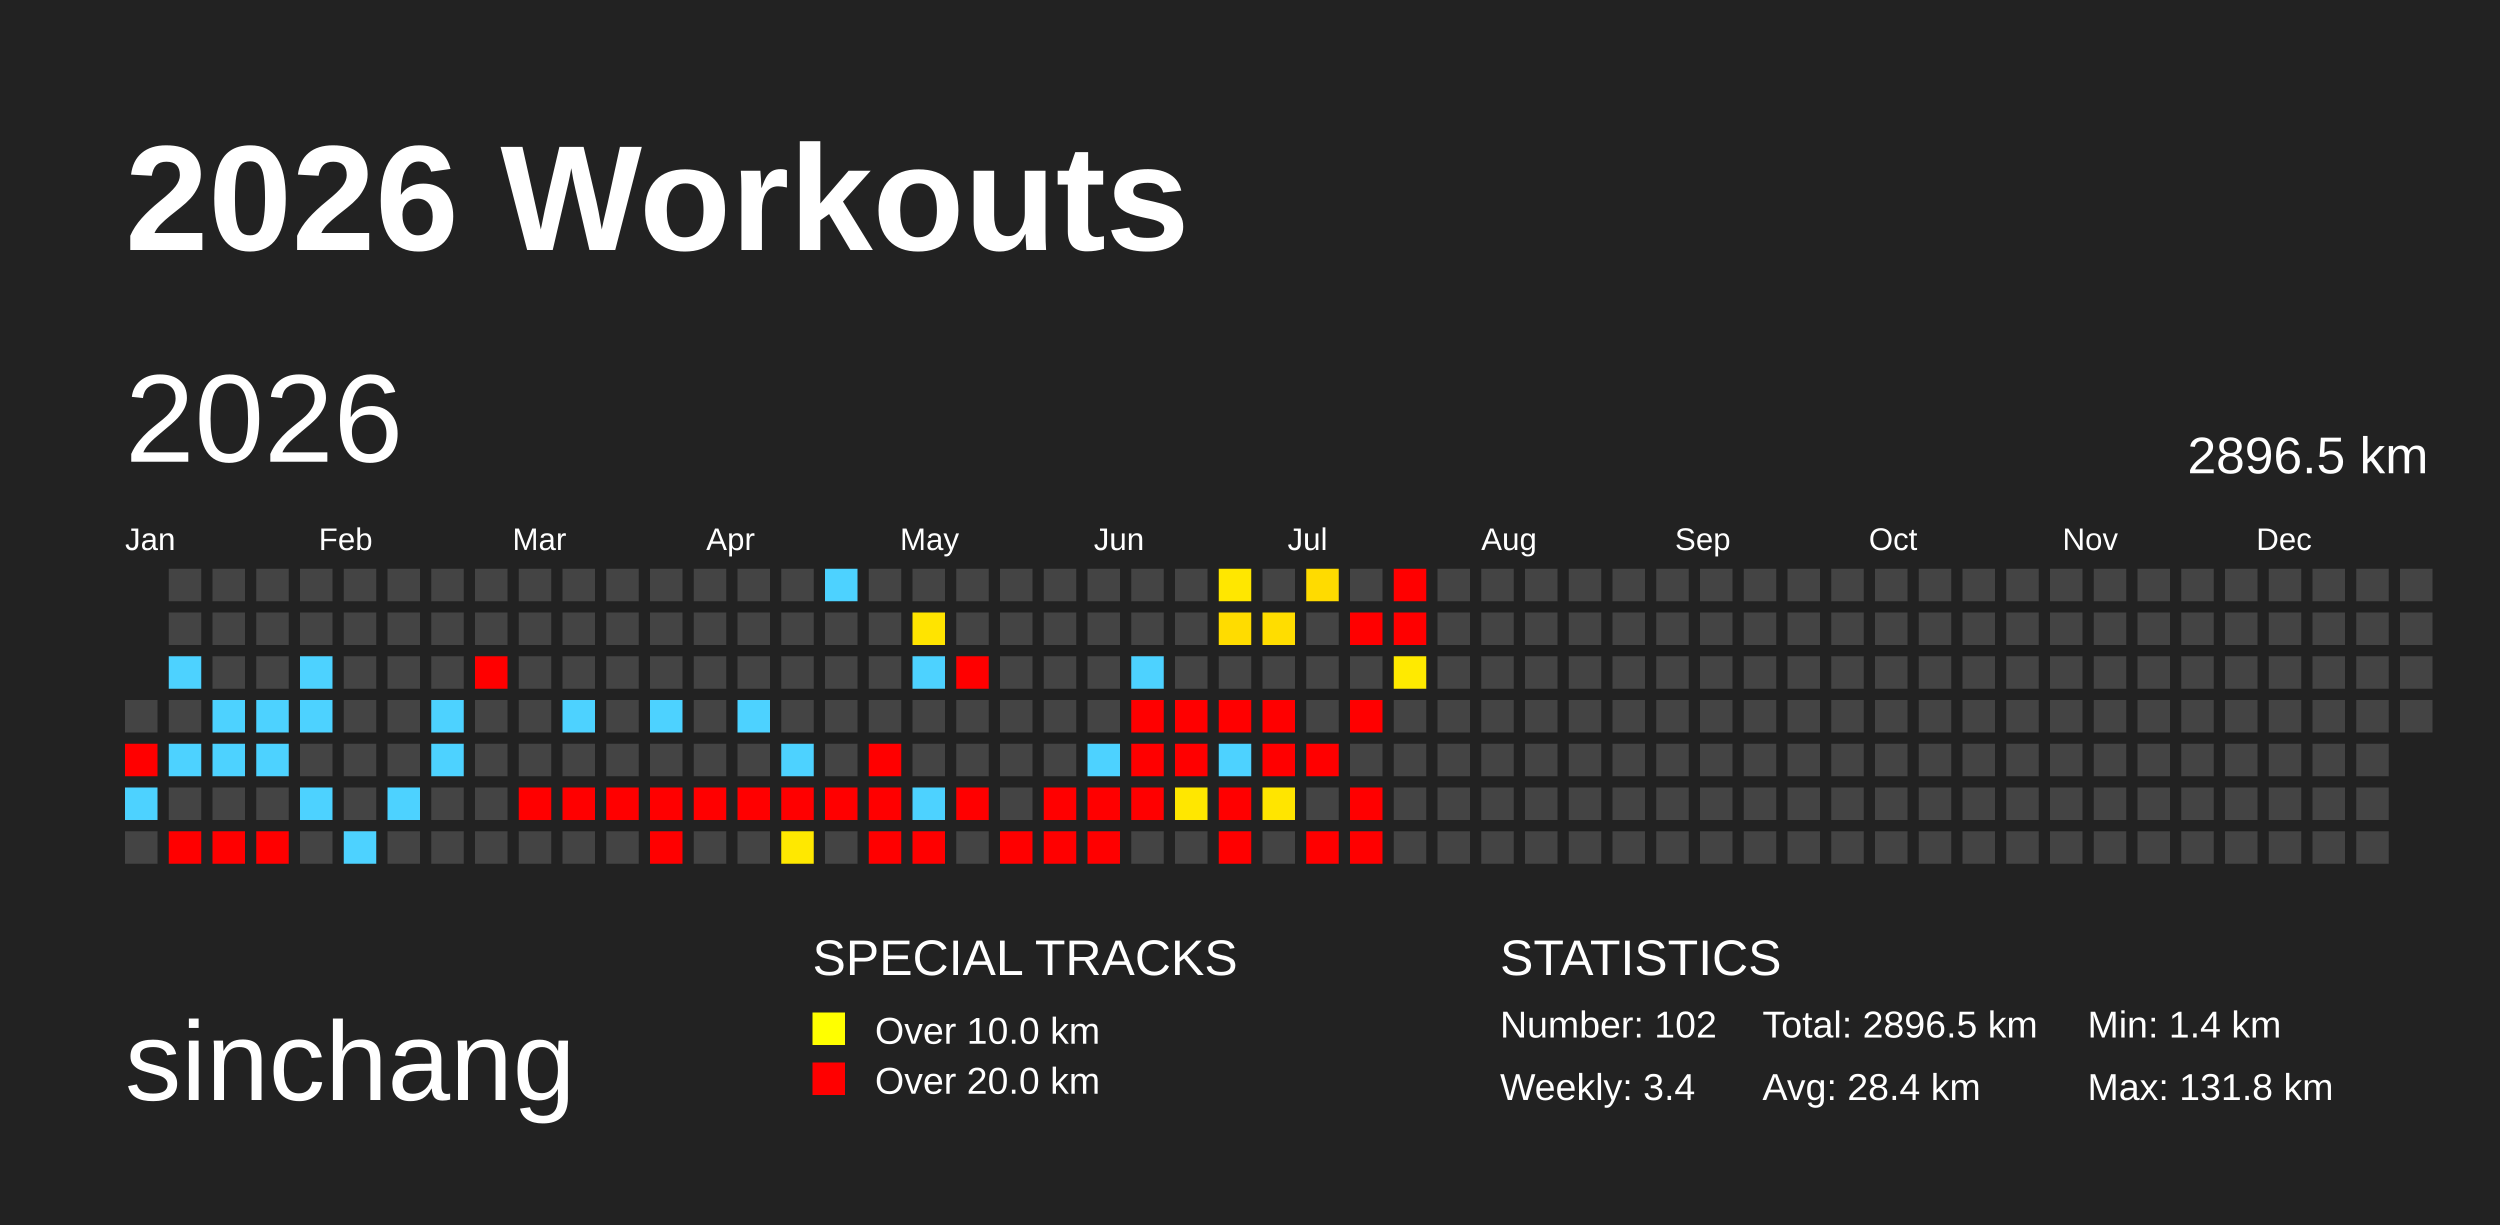
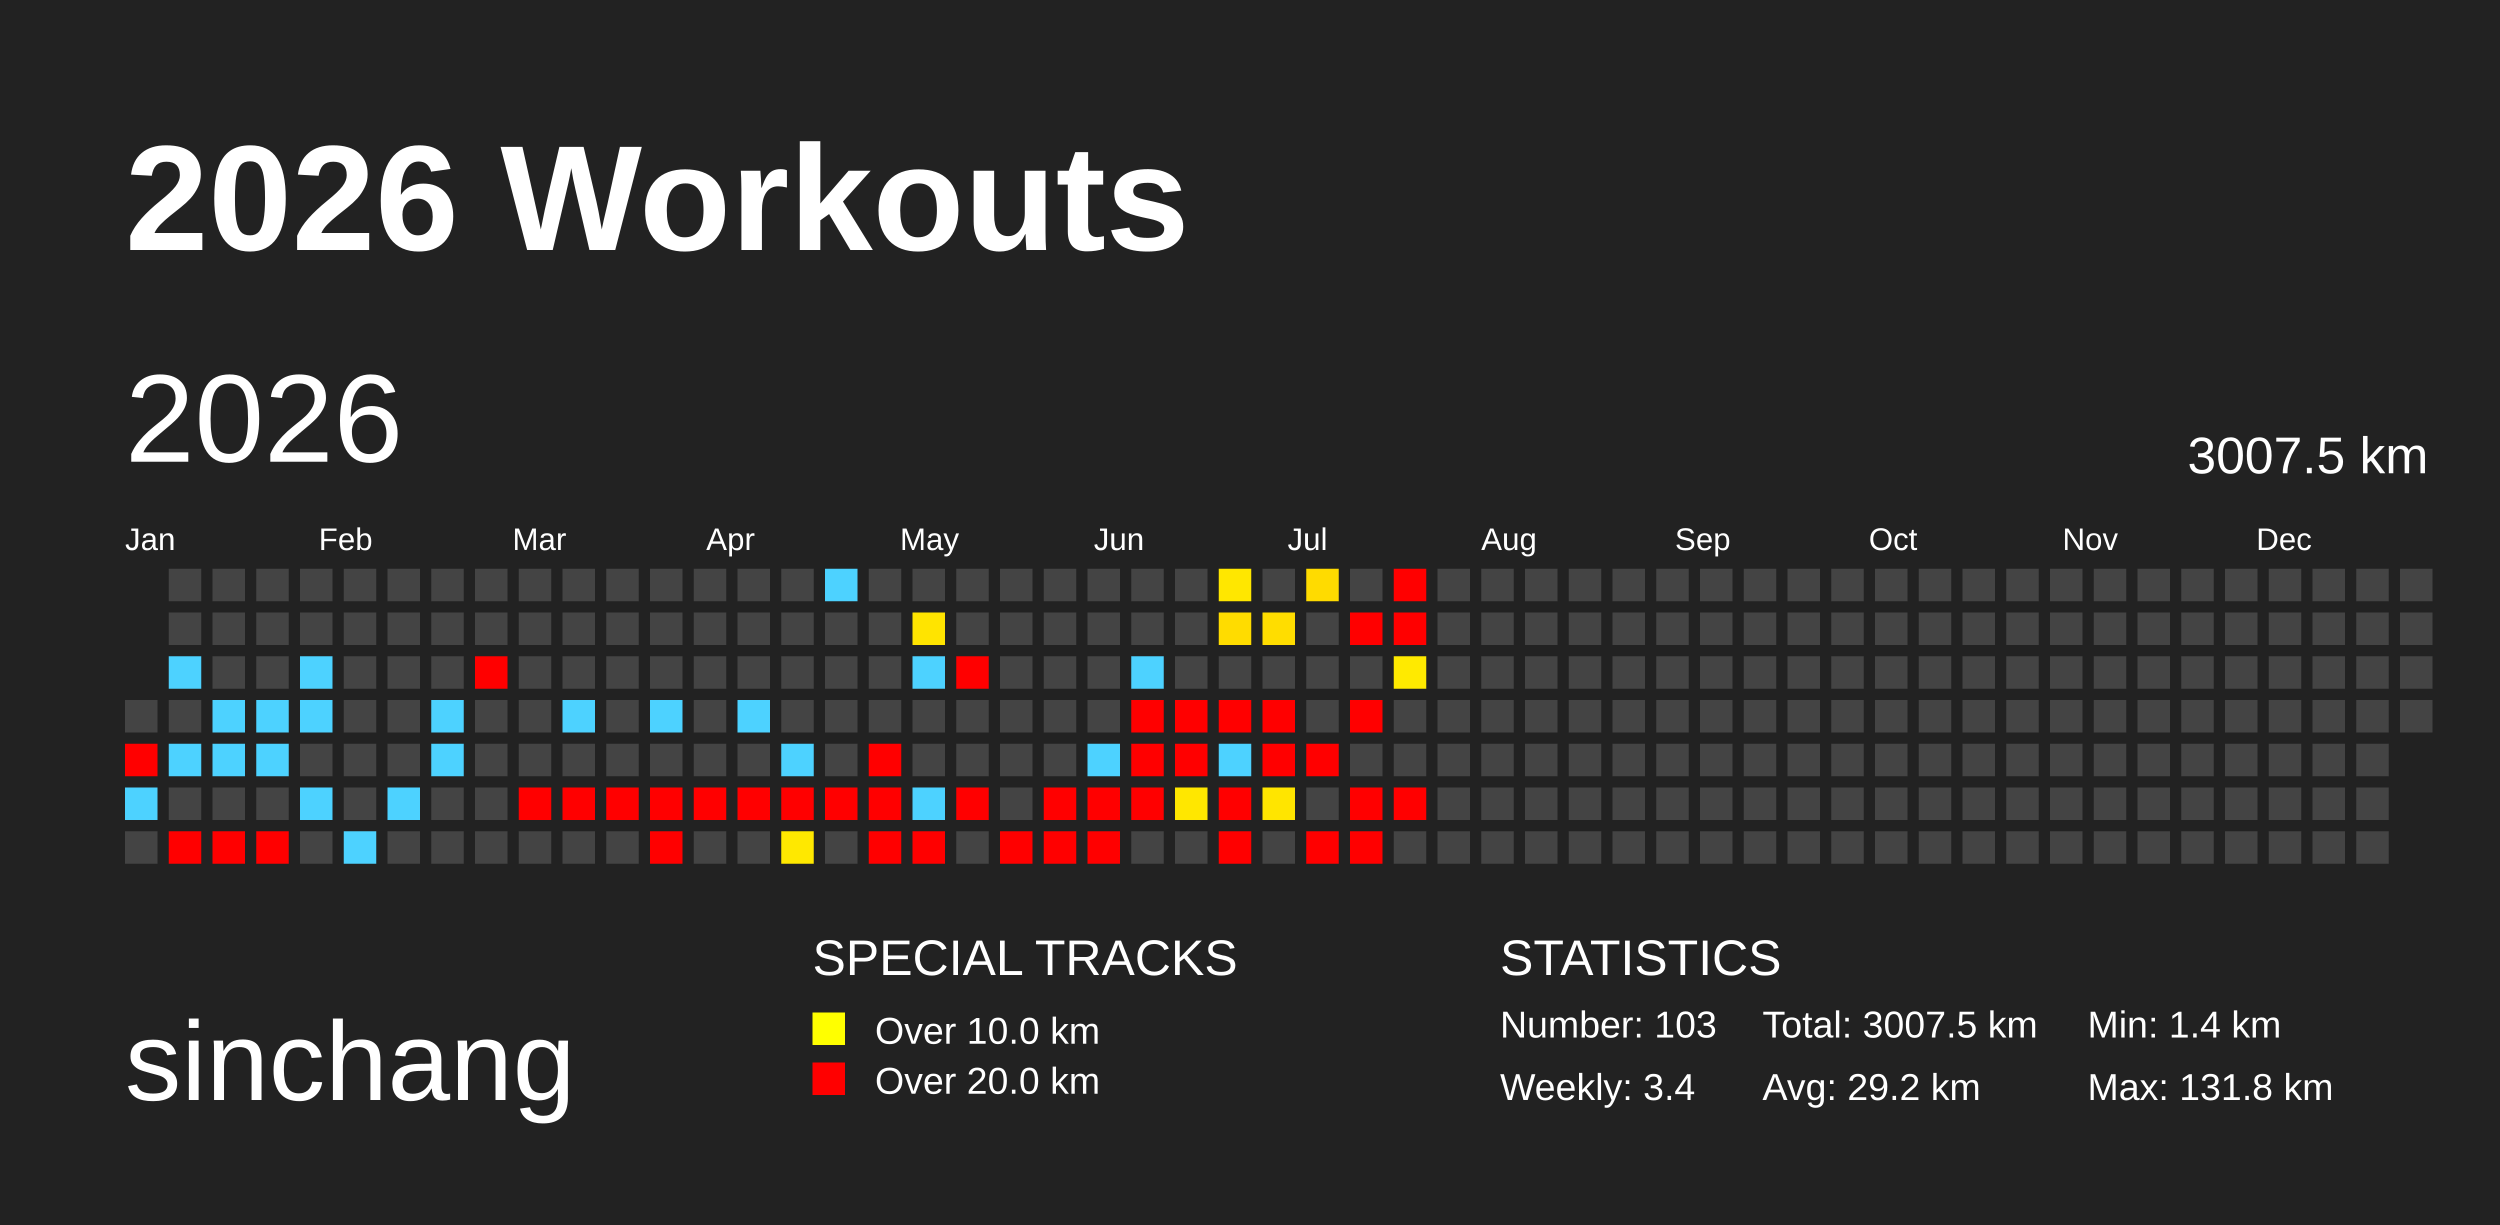
<svg xmlns="http://www.w3.org/2000/svg" baseProfile="full" height="98mm" version="1.1" viewBox="0,0,200,98" width="200mm">
  <defs>
    <pattern height="2" id="indoor-stripe" patternUnits="userSpaceOnUse" width="2">
      <line stroke="white" stroke-opacity="0.45" stroke-width="0.5" x1="0" x2="2" y1="2" y2="0" />
    </pattern>
  </defs>
  <rect fill="#222222" height="98" width="200" x="0" y="0" />
  <text fill="#FFFFFF" style="font-size:12px; font-family:Arial; font-weight:bold;" x="10" y="20">2026 Workouts</text>
  <text fill="#FFFFFF" style="font-size:9px; font-family:Arial" x="10" y="88">sinchang</text>
  <text fill="#FFFFFF" style="font-size:4px; font-family:Arial" x="65" y="78">SPECIAL TRACKS</text>
  <rect fill="yellow" height="2.6" width="2.6" x="65" y="81" />
  <text fill="#FFFFFF" style="font-size:3px; font-family:Arial" x="70" y="83.5">Over 10.0 km</text>
  <rect fill="red" height="2.6" width="2.6" x="65" y="85" />
  <text fill="#FFFFFF" style="font-size:3px; font-family:Arial" x="70" y="87.5">Over 20.0 km</text>
  <text fill="#FFFFFF" style="font-size:4px; font-family:Arial" x="120" y="78">STATISTICS</text>
-   <text fill="#FFFFFF" style="font-size:3px; font-family:Arial" x="120" y="83">Number: 102</text>
+   <text fill="#FFFFFF" style="font-size:3px; font-family:Arial" x="120" y="83">Number: 103</text>
  <text fill="#FFFFFF" style="font-size:3px; font-family:Arial" x="120" y="88">Weekly: 3.4</text>
-   <text fill="#FFFFFF" style="font-size:3px; font-family:Arial" x="141" y="83">Total: 2896.5 km</text>
-   <text fill="#FFFFFF" style="font-size:3px; font-family:Arial" x="141" y="88">Avg: 28.4 km</text>
+   <text fill="#FFFFFF" style="font-size:3px; font-family:Arial" x="141" y="83">Total: 3007.5 km</text>
+   <text fill="#FFFFFF" style="font-size:3px; font-family:Arial" x="141" y="88">Avg: 29.2 km</text>
  <text fill="#FFFFFF" style="font-size:3px; font-family:Arial" x="167" y="83">Min: 1.4 km</text>
  <text fill="#FFFFFF" style="font-size:3px; font-family:Arial" x="167" y="88">Max: 131.8 km</text>
  <text dominant-baseline="hanging" fill="#FFFFFF" style="font-size:10.0px; font-family:Arial;" x="10" y="30">2026</text>
-   <text dominant-baseline="hanging" fill="#FFFFFF" style="font-size:4.125px; font-family:Arial;" x="175" y="35">2896.5 km</text>
+   <text dominant-baseline="hanging" fill="#FFFFFF" style="font-size:4.125px; font-family:Arial;" x="175" y="35">3007.5 km</text>
  <text fill="#FFFFFF" style="font-size:2.5px; font-family:Arial" x="10.0" y="44">Jan</text>
  <text fill="#FFFFFF" style="font-size:2.5px; font-family:Arial" x="25.5" y="44">Feb</text>
  <text fill="#FFFFFF" style="font-size:2.5px; font-family:Arial" x="41.0" y="44">Mar</text>
  <text fill="#FFFFFF" style="font-size:2.5px; font-family:Arial" x="56.5" y="44">Apr</text>
  <text fill="#FFFFFF" style="font-size:2.5px; font-family:Arial" x="72.0" y="44">May</text>
  <text fill="#FFFFFF" style="font-size:2.5px; font-family:Arial" x="87.5" y="44">Jun</text>
  <text fill="#FFFFFF" style="font-size:2.5px; font-family:Arial" x="103.0" y="44">Jul</text>
  <text fill="#FFFFFF" style="font-size:2.5px; font-family:Arial" x="118.5" y="44">Aug</text>
  <text fill="#FFFFFF" style="font-size:2.5px; font-family:Arial" x="134.0" y="44">Sep</text>
  <text fill="#FFFFFF" style="font-size:2.5px; font-family:Arial" x="149.5" y="44">Oct</text>
  <text fill="#FFFFFF" style="font-size:2.5px; font-family:Arial" x="165.0" y="44">Nov</text>
  <text fill="#FFFFFF" style="font-size:2.5px; font-family:Arial" x="180.5" y="44">Dec</text>
  <rect fill="#444444" height="2.6" width="2.6" x="10.0" y="56.0" />
  <rect fill="red" height="2.6" width="2.6" x="10.0" y="59.5" />
  <rect fill="#4dd2ff" height="2.6" width="2.6" x="10.0" y="63.0" />
  <rect fill="#444444" height="2.6" width="2.6" x="10.0" y="66.5" />
  <rect fill="#444444" height="2.6" width="2.6" x="13.5" y="45.5" />
  <rect fill="#444444" height="2.6" width="2.6" x="13.5" y="49.0" />
  <rect fill="#4dd2ff" height="2.6" width="2.6" x="13.5" y="52.5" />
  <rect fill="#444444" height="2.6" width="2.6" x="13.5" y="56.0" />
  <rect fill="#4dd2ff" height="2.6" width="2.6" x="13.5" y="59.5" />
  <rect fill="#444444" height="2.6" width="2.6" x="13.5" y="63.0" />
  <rect fill="red" height="2.6" width="2.6" x="13.5" y="66.5" />
  <rect fill="#444444" height="2.6" width="2.6" x="17.0" y="45.5" />
  <rect fill="#444444" height="2.6" width="2.6" x="17.0" y="49.0" />
  <rect fill="#444444" height="2.6" width="2.6" x="17.0" y="52.5" />
  <rect fill="#4dd2ff" height="2.6" width="2.6" x="17.0" y="56.0" />
  <rect fill="#4dd2ff" height="2.6" width="2.6" x="17.0" y="59.5" />
  <rect fill="#444444" height="2.6" width="2.6" x="17.0" y="63.0" />
  <rect fill="red" height="2.6" width="2.6" x="17.0" y="66.5" />
  <rect fill="#444444" height="2.6" width="2.6" x="20.5" y="45.5" />
  <rect fill="#444444" height="2.6" width="2.6" x="20.5" y="49.0" />
  <rect fill="#444444" height="2.6" width="2.6" x="20.5" y="52.5" />
  <rect fill="#4dd2ff" height="2.6" width="2.6" x="20.5" y="56.0" />
  <rect fill="#4dd2ff" height="2.6" width="2.6" x="20.5" y="59.5" />
  <rect fill="#444444" height="2.6" width="2.6" x="20.5" y="63.0" />
  <rect fill="red" height="2.6" width="2.6" x="20.5" y="66.5" />
  <rect fill="#444444" height="2.6" width="2.6" x="24.0" y="45.5" />
  <rect fill="#444444" height="2.6" width="2.6" x="24.0" y="49.0" />
  <rect fill="#4dd2ff" height="2.6" width="2.6" x="24.0" y="52.5" />
  <rect fill="#4dd2ff" height="2.6" width="2.6" x="24.0" y="56.0" />
  <rect fill="#444444" height="2.6" width="2.6" x="24.0" y="59.5" />
  <rect fill="#4dd2ff" height="2.6" width="2.6" x="24.0" y="63.0" />
  <rect fill="#444444" height="2.6" width="2.6" x="24.0" y="66.5" />
  <rect fill="#444444" height="2.6" width="2.6" x="27.5" y="45.5" />
  <rect fill="#444444" height="2.6" width="2.6" x="27.5" y="49.0" />
  <rect fill="#444444" height="2.6" width="2.6" x="27.5" y="52.5" />
  <rect fill="#444444" height="2.6" width="2.6" x="27.5" y="56.0" />
  <rect fill="#444444" height="2.6" width="2.6" x="27.5" y="59.5" />
  <rect fill="#444444" height="2.6" width="2.6" x="27.5" y="63.0" />
  <rect fill="#4dd2ff" height="2.6" width="2.6" x="27.5" y="66.5" />
  <rect fill="#444444" height="2.6" width="2.6" x="31.0" y="45.5" />
  <rect fill="#444444" height="2.6" width="2.6" x="31.0" y="49.0" />
  <rect fill="#444444" height="2.6" width="2.6" x="31.0" y="52.5" />
  <rect fill="#444444" height="2.6" width="2.6" x="31.0" y="56.0" />
  <rect fill="#444444" height="2.6" width="2.6" x="31.0" y="59.5" />
  <rect fill="#4dd2ff" height="2.6" width="2.6" x="31.0" y="63.0" />
  <rect fill="#444444" height="2.6" width="2.6" x="31.0" y="66.5" />
  <rect fill="#444444" height="2.6" width="2.6" x="34.5" y="45.5" />
  <rect fill="#444444" height="2.6" width="2.6" x="34.5" y="49.0" />
  <rect fill="#444444" height="2.6" width="2.6" x="34.5" y="52.5" />
  <rect fill="#4dd2ff" height="2.6" width="2.6" x="34.5" y="56.0" />
  <rect fill="#4dd2ff" height="2.6" width="2.6" x="34.5" y="59.5" />
  <rect fill="#444444" height="2.6" width="2.6" x="34.5" y="63.0" />
  <rect fill="#444444" height="2.6" width="2.6" x="34.5" y="66.5" />
  <rect fill="#444444" height="2.6" width="2.6" x="38.0" y="45.5" />
  <rect fill="#444444" height="2.6" width="2.6" x="38.0" y="49.0" />
  <rect fill="red" height="2.6" width="2.6" x="38.0" y="52.5" />
  <rect fill="#444444" height="2.6" width="2.6" x="38.0" y="56.0" />
  <rect fill="#444444" height="2.6" width="2.6" x="38.0" y="59.5" />
  <rect fill="#444444" height="2.6" width="2.6" x="38.0" y="63.0" />
  <rect fill="#444444" height="2.6" width="2.6" x="38.0" y="66.5" />
  <rect fill="#444444" height="2.6" width="2.6" x="41.5" y="45.5" />
  <rect fill="#444444" height="2.6" width="2.6" x="41.5" y="49.0" />
  <rect fill="#444444" height="2.6" width="2.6" x="41.5" y="52.5" />
  <rect fill="#444444" height="2.6" width="2.6" x="41.5" y="56.0" />
  <rect fill="#444444" height="2.6" width="2.6" x="41.5" y="59.5" />
  <rect fill="red" height="2.6" width="2.6" x="41.5" y="63.0" />
  <rect fill="#444444" height="2.6" width="2.6" x="41.5" y="66.5" />
  <rect fill="#444444" height="2.6" width="2.6" x="45.0" y="45.5" />
  <rect fill="#444444" height="2.6" width="2.6" x="45.0" y="49.0" />
  <rect fill="#444444" height="2.6" width="2.6" x="45.0" y="52.5" />
  <rect fill="#4dd2ff" height="2.6" width="2.6" x="45.0" y="56.0" />
  <rect fill="#444444" height="2.6" width="2.6" x="45.0" y="59.5" />
  <rect fill="red" height="2.6" width="2.6" x="45.0" y="63.0" />
  <rect fill="#444444" height="2.6" width="2.6" x="45.0" y="66.5" />
  <rect fill="#444444" height="2.6" width="2.6" x="48.5" y="45.5" />
  <rect fill="#444444" height="2.6" width="2.6" x="48.5" y="49.0" />
  <rect fill="#444444" height="2.6" width="2.6" x="48.5" y="52.5" />
  <rect fill="#444444" height="2.6" width="2.6" x="48.5" y="56.0" />
  <rect fill="#444444" height="2.6" width="2.6" x="48.5" y="59.5" />
  <rect fill="red" height="2.6" width="2.6" x="48.5" y="63.0" />
  <rect fill="#444444" height="2.6" width="2.6" x="48.5" y="66.5" />
  <rect fill="#444444" height="2.6" width="2.6" x="52.0" y="45.5" />
  <rect fill="#444444" height="2.6" width="2.6" x="52.0" y="49.0" />
  <rect fill="#444444" height="2.6" width="2.6" x="52.0" y="52.5" />
  <rect fill="#4dd2ff" height="2.6" width="2.6" x="52.0" y="56.0" />
  <rect fill="#444444" height="2.6" width="2.6" x="52.0" y="59.5" />
  <rect fill="red" height="2.6" width="2.6" x="52.0" y="63.0" />
  <rect fill="red" height="2.6" width="2.6" x="52.0" y="66.5" />
  <rect fill="#444444" height="2.6" width="2.6" x="55.5" y="45.5" />
  <rect fill="#444444" height="2.6" width="2.6" x="55.5" y="49.0" />
  <rect fill="#444444" height="2.6" width="2.6" x="55.5" y="52.5" />
  <rect fill="#444444" height="2.6" width="2.6" x="55.5" y="56.0" />
  <rect fill="#444444" height="2.6" width="2.6" x="55.5" y="59.5" />
  <rect fill="red" height="2.6" width="2.6" x="55.5" y="63.0" />
  <rect fill="#444444" height="2.6" width="2.6" x="55.5" y="66.5" />
  <rect fill="#444444" height="2.6" width="2.6" x="59.0" y="45.5" />
  <rect fill="#444444" height="2.6" width="2.6" x="59.0" y="49.0" />
  <rect fill="#444444" height="2.6" width="2.6" x="59.0" y="52.5" />
  <rect fill="#4dd2ff" height="2.6" width="2.6" x="59.0" y="56.0" />
  <rect fill="#444444" height="2.6" width="2.6" x="59.0" y="59.5" />
  <rect fill="red" height="2.6" width="2.6" x="59.0" y="63.0" />
  <rect fill="#444444" height="2.6" width="2.6" x="59.0" y="66.5" />
  <rect fill="#444444" height="2.6" width="2.6" x="62.5" y="45.5" />
  <rect fill="#444444" height="2.6" width="2.6" x="62.5" y="49.0" />
  <rect fill="#444444" height="2.6" width="2.6" x="62.5" y="52.5" />
  <rect fill="#444444" height="2.6" width="2.6" x="62.5" y="56.0" />
  <rect fill="#4dd2ff" height="2.6" width="2.6" x="62.5" y="59.5" />
  <rect fill="red" height="2.6" width="2.6" x="62.5" y="63.0" />
  <rect fill="#ffe800" height="2.6" width="2.6" x="62.5" y="66.5" />
  <rect fill="#4dd2ff" height="2.6" width="2.6" x="66.0" y="45.5" />
  <rect fill="#444444" height="2.6" width="2.6" x="66.0" y="49.0" />
  <rect fill="#444444" height="2.6" width="2.6" x="66.0" y="52.5" />
  <rect fill="#444444" height="2.6" width="2.6" x="66.0" y="56.0" />
  <rect fill="#444444" height="2.6" width="2.6" x="66.0" y="59.5" />
  <rect fill="red" height="2.6" width="2.6" x="66.0" y="63.0" />
  <rect fill="#444444" height="2.6" width="2.6" x="66.0" y="66.5" />
  <rect fill="#444444" height="2.6" width="2.6" x="69.5" y="45.5" />
  <rect fill="#444444" height="2.6" width="2.6" x="69.5" y="49.0" />
  <rect fill="#444444" height="2.6" width="2.6" x="69.5" y="52.5" />
  <rect fill="#444444" height="2.6" width="2.6" x="69.5" y="56.0" />
  <rect fill="red" height="2.6" width="2.6" x="69.5" y="59.5" />
  <rect fill="red" height="2.6" width="2.6" x="69.5" y="63.0" />
  <rect fill="red" height="2.6" width="2.6" x="69.5" y="66.5" />
  <rect fill="#444444" height="2.6" width="2.6" x="73.0" y="45.5" />
  <rect fill="#ffe400" height="2.6" width="2.6" x="73.0" y="49.0" />
  <rect fill="#4dd2ff" height="2.6" width="2.6" x="73.0" y="52.5" />
  <rect fill="#444444" height="2.6" width="2.6" x="73.0" y="56.0" />
  <rect fill="#444444" height="2.6" width="2.6" x="73.0" y="59.5" />
  <rect fill="#4dd2ff" height="2.6" width="2.6" x="73.0" y="63.0" />
  <rect fill="red" height="2.6" width="2.6" x="73.0" y="66.5" />
  <rect fill="#444444" height="2.6" width="2.6" x="76.5" y="45.5" />
  <rect fill="#444444" height="2.6" width="2.6" x="76.5" y="49.0" />
  <rect fill="red" height="2.6" width="2.6" x="76.5" y="52.5" />
  <rect fill="#444444" height="2.6" width="2.6" x="76.5" y="56.0" />
  <rect fill="#444444" height="2.6" width="2.6" x="76.5" y="59.5" />
  <rect fill="red" height="2.6" width="2.6" x="76.5" y="63.0" />
  <rect fill="#444444" height="2.6" width="2.6" x="76.5" y="66.5" />
  <rect fill="#444444" height="2.6" width="2.6" x="80.0" y="45.5" />
  <rect fill="#444444" height="2.6" width="2.6" x="80.0" y="49.0" />
  <rect fill="#444444" height="2.6" width="2.6" x="80.0" y="52.5" />
  <rect fill="#444444" height="2.6" width="2.6" x="80.0" y="56.0" />
  <rect fill="#444444" height="2.6" width="2.6" x="80.0" y="59.5" />
  <rect fill="#444444" height="2.6" width="2.6" x="80.0" y="63.0" />
  <rect fill="red" height="2.6" width="2.6" x="80.0" y="66.5" />
  <rect fill="#444444" height="2.6" width="2.6" x="83.5" y="45.5" />
  <rect fill="#444444" height="2.6" width="2.6" x="83.5" y="49.0" />
  <rect fill="#444444" height="2.6" width="2.6" x="83.5" y="52.5" />
  <rect fill="#444444" height="2.6" width="2.6" x="83.5" y="56.0" />
  <rect fill="#444444" height="2.6" width="2.6" x="83.5" y="59.5" />
  <rect fill="red" height="2.6" width="2.6" x="83.5" y="63.0" />
  <rect fill="red" height="2.6" width="2.6" x="83.5" y="66.5" />
  <rect fill="#444444" height="2.6" width="2.6" x="87.0" y="45.5" />
  <rect fill="#444444" height="2.6" width="2.6" x="87.0" y="49.0" />
  <rect fill="#444444" height="2.6" width="2.6" x="87.0" y="52.5" />
  <rect fill="#444444" height="2.6" width="2.6" x="87.0" y="56.0" />
  <rect fill="#4dd2ff" height="2.6" width="2.6" x="87.0" y="59.5" />
  <rect fill="red" height="2.6" width="2.6" x="87.0" y="63.0" />
  <rect fill="red" height="2.6" width="2.6" x="87.0" y="66.5" />
  <rect fill="#444444" height="2.6" width="2.6" x="90.5" y="45.5" />
  <rect fill="#444444" height="2.6" width="2.6" x="90.5" y="49.0" />
  <rect fill="#4dd2ff" height="2.6" width="2.6" x="90.5" y="52.5" />
  <rect fill="red" height="2.6" width="2.6" x="90.5" y="56.0" />
  <rect fill="red" height="2.6" width="2.6" x="90.5" y="59.5" />
  <rect fill="red" height="2.6" width="2.6" x="90.5" y="63.0" />
  <rect fill="#444444" height="2.6" width="2.6" x="90.5" y="66.5" />
  <rect fill="#444444" height="2.6" width="2.6" x="94.0" y="45.5" />
  <rect fill="#444444" height="2.6" width="2.6" x="94.0" y="49.0" />
  <rect fill="#444444" height="2.6" width="2.6" x="94.0" y="52.5" />
  <rect fill="red" height="2.6" width="2.6" x="94.0" y="56.0" />
  <rect fill="red" height="2.6" width="2.6" x="94.0" y="59.5" />
  <rect fill="#ffe700" height="2.6" width="2.6" x="94.0" y="63.0" />
  <rect fill="#444444" height="2.6" width="2.6" x="94.0" y="66.5" />
  <rect fill="#ffe700" height="2.6" width="2.6" x="97.5" y="45.5" />
  <rect fill="#ffdc00" height="2.6" width="2.6" x="97.5" y="49.0" />
  <rect fill="#444444" height="2.6" width="2.6" x="97.5" y="52.5" />
  <rect fill="red" height="2.6" width="2.6" x="97.5" y="56.0" />
  <rect fill="#4dd2ff" height="2.6" width="2.6" x="97.5" y="59.5" />
  <rect fill="red" height="2.6" width="2.6" x="97.5" y="63.0" />
  <rect fill="red" height="2.6" width="2.6" x="97.5" y="66.5" />
  <rect fill="#444444" height="2.6" width="2.6" x="101.0" y="45.5" />
  <rect fill="#ffdd00" height="2.6" width="2.6" x="101.0" y="49.0" />
  <rect fill="#444444" height="2.6" width="2.6" x="101.0" y="52.5" />
  <rect fill="red" height="2.6" width="2.6" x="101.0" y="56.0" />
  <rect fill="red" height="2.6" width="2.6" x="101.0" y="59.5" />
  <rect fill="#ffe500" height="2.6" width="2.6" x="101.0" y="63.0" />
  <rect fill="#444444" height="2.6" width="2.6" x="101.0" y="66.5" />
  <rect fill="#ffdb00" height="2.6" width="2.6" x="104.5" y="45.5" />
  <rect fill="#444444" height="2.6" width="2.6" x="104.5" y="49.0" />
  <rect fill="#444444" height="2.6" width="2.6" x="104.5" y="52.5" />
  <rect fill="#444444" height="2.6" width="2.6" x="104.5" y="56.0" />
  <rect fill="red" height="2.6" width="2.6" x="104.5" y="59.5" />
  <rect fill="#444444" height="2.6" width="2.6" x="104.5" y="63.0" />
  <rect fill="red" height="2.6" width="2.6" x="104.5" y="66.5" />
  <rect fill="#444444" height="2.6" width="2.6" x="108.0" y="45.5" />
  <rect fill="red" height="2.6" width="2.6" x="108.0" y="49.0" />
  <rect fill="#444444" height="2.6" width="2.6" x="108.0" y="52.5" />
  <rect fill="red" height="2.6" width="2.6" x="108.0" y="56.0" />
  <rect fill="#444444" height="2.6" width="2.6" x="108.0" y="59.5" />
  <rect fill="red" height="2.6" width="2.6" x="108.0" y="63.0" />
  <rect fill="red" height="2.6" width="2.6" x="108.0" y="66.5" />
  <rect fill="red" height="2.6" width="2.6" x="111.5" y="45.5" />
  <rect fill="red" height="2.6" width="2.6" x="111.5" y="49.0" />
  <rect fill="#ffea00" height="2.6" width="2.6" x="111.5" y="52.5" />
  <rect fill="#444444" height="2.6" width="2.6" x="111.5" y="56.0" />
  <rect fill="#444444" height="2.6" width="2.6" x="111.5" y="59.5" />
-   <rect fill="#444444" height="2.6" width="2.6" x="111.5" y="63.0" />
+   <rect fill="red" height="2.6" width="2.6" x="111.5" y="63.0" />
  <rect fill="#444444" height="2.6" width="2.6" x="111.5" y="66.5" />
  <rect fill="#444444" height="2.6" width="2.6" x="115.0" y="45.5" />
  <rect fill="#444444" height="2.6" width="2.6" x="115.0" y="49.0" />
  <rect fill="#444444" height="2.6" width="2.6" x="115.0" y="52.5" />
  <rect fill="#444444" height="2.6" width="2.6" x="115.0" y="56.0" />
  <rect fill="#444444" height="2.6" width="2.6" x="115.0" y="59.5" />
  <rect fill="#444444" height="2.6" width="2.6" x="115.0" y="63.0" />
  <rect fill="#444444" height="2.6" width="2.6" x="115.0" y="66.5" />
  <rect fill="#444444" height="2.6" width="2.6" x="118.5" y="45.5" />
  <rect fill="#444444" height="2.6" width="2.6" x="118.5" y="49.0" />
  <rect fill="#444444" height="2.6" width="2.6" x="118.5" y="52.5" />
  <rect fill="#444444" height="2.6" width="2.6" x="118.5" y="56.0" />
  <rect fill="#444444" height="2.6" width="2.6" x="118.5" y="59.5" />
  <rect fill="#444444" height="2.6" width="2.6" x="118.5" y="63.0" />
  <rect fill="#444444" height="2.6" width="2.6" x="118.5" y="66.5" />
  <rect fill="#444444" height="2.6" width="2.6" x="122.0" y="45.5" />
  <rect fill="#444444" height="2.6" width="2.6" x="122.0" y="49.0" />
  <rect fill="#444444" height="2.6" width="2.6" x="122.0" y="52.5" />
  <rect fill="#444444" height="2.6" width="2.6" x="122.0" y="56.0" />
  <rect fill="#444444" height="2.6" width="2.6" x="122.0" y="59.5" />
  <rect fill="#444444" height="2.6" width="2.6" x="122.0" y="63.0" />
  <rect fill="#444444" height="2.6" width="2.6" x="122.0" y="66.5" />
  <rect fill="#444444" height="2.6" width="2.6" x="125.5" y="45.5" />
  <rect fill="#444444" height="2.6" width="2.6" x="125.5" y="49.0" />
  <rect fill="#444444" height="2.6" width="2.6" x="125.5" y="52.5" />
  <rect fill="#444444" height="2.6" width="2.6" x="125.5" y="56.0" />
  <rect fill="#444444" height="2.6" width="2.6" x="125.5" y="59.5" />
  <rect fill="#444444" height="2.6" width="2.6" x="125.5" y="63.0" />
  <rect fill="#444444" height="2.6" width="2.6" x="125.5" y="66.5" />
  <rect fill="#444444" height="2.6" width="2.6" x="129.0" y="45.5" />
  <rect fill="#444444" height="2.6" width="2.6" x="129.0" y="49.0" />
  <rect fill="#444444" height="2.6" width="2.6" x="129.0" y="52.5" />
  <rect fill="#444444" height="2.6" width="2.6" x="129.0" y="56.0" />
  <rect fill="#444444" height="2.6" width="2.6" x="129.0" y="59.5" />
  <rect fill="#444444" height="2.6" width="2.6" x="129.0" y="63.0" />
  <rect fill="#444444" height="2.6" width="2.6" x="129.0" y="66.5" />
  <rect fill="#444444" height="2.6" width="2.6" x="132.5" y="45.5" />
  <rect fill="#444444" height="2.6" width="2.6" x="132.5" y="49.0" />
  <rect fill="#444444" height="2.6" width="2.6" x="132.5" y="52.5" />
  <rect fill="#444444" height="2.6" width="2.6" x="132.5" y="56.0" />
  <rect fill="#444444" height="2.6" width="2.6" x="132.5" y="59.5" />
  <rect fill="#444444" height="2.6" width="2.6" x="132.5" y="63.0" />
  <rect fill="#444444" height="2.6" width="2.6" x="132.5" y="66.5" />
  <rect fill="#444444" height="2.6" width="2.6" x="136.0" y="45.5" />
  <rect fill="#444444" height="2.6" width="2.6" x="136.0" y="49.0" />
  <rect fill="#444444" height="2.6" width="2.6" x="136.0" y="52.5" />
  <rect fill="#444444" height="2.6" width="2.6" x="136.0" y="56.0" />
  <rect fill="#444444" height="2.6" width="2.6" x="136.0" y="59.5" />
  <rect fill="#444444" height="2.6" width="2.6" x="136.0" y="63.0" />
  <rect fill="#444444" height="2.6" width="2.6" x="136.0" y="66.5" />
  <rect fill="#444444" height="2.6" width="2.6" x="139.5" y="45.5" />
  <rect fill="#444444" height="2.6" width="2.6" x="139.5" y="49.0" />
  <rect fill="#444444" height="2.6" width="2.6" x="139.5" y="52.5" />
  <rect fill="#444444" height="2.6" width="2.6" x="139.5" y="56.0" />
  <rect fill="#444444" height="2.6" width="2.6" x="139.5" y="59.5" />
  <rect fill="#444444" height="2.6" width="2.6" x="139.5" y="63.0" />
  <rect fill="#444444" height="2.6" width="2.6" x="139.5" y="66.5" />
  <rect fill="#444444" height="2.6" width="2.6" x="143.0" y="45.5" />
  <rect fill="#444444" height="2.6" width="2.6" x="143.0" y="49.0" />
  <rect fill="#444444" height="2.6" width="2.6" x="143.0" y="52.5" />
  <rect fill="#444444" height="2.6" width="2.6" x="143.0" y="56.0" />
  <rect fill="#444444" height="2.6" width="2.6" x="143.0" y="59.5" />
  <rect fill="#444444" height="2.6" width="2.6" x="143.0" y="63.0" />
  <rect fill="#444444" height="2.6" width="2.6" x="143.0" y="66.5" />
  <rect fill="#444444" height="2.6" width="2.6" x="146.5" y="45.5" />
  <rect fill="#444444" height="2.6" width="2.6" x="146.5" y="49.0" />
  <rect fill="#444444" height="2.6" width="2.6" x="146.5" y="52.5" />
  <rect fill="#444444" height="2.6" width="2.6" x="146.5" y="56.0" />
  <rect fill="#444444" height="2.6" width="2.6" x="146.5" y="59.5" />
  <rect fill="#444444" height="2.6" width="2.6" x="146.5" y="63.0" />
  <rect fill="#444444" height="2.6" width="2.6" x="146.5" y="66.5" />
  <rect fill="#444444" height="2.6" width="2.6" x="150.0" y="45.5" />
  <rect fill="#444444" height="2.6" width="2.6" x="150.0" y="49.0" />
  <rect fill="#444444" height="2.6" width="2.6" x="150.0" y="52.5" />
  <rect fill="#444444" height="2.6" width="2.6" x="150.0" y="56.0" />
  <rect fill="#444444" height="2.6" width="2.6" x="150.0" y="59.5" />
  <rect fill="#444444" height="2.6" width="2.6" x="150.0" y="63.0" />
  <rect fill="#444444" height="2.6" width="2.6" x="150.0" y="66.5" />
  <rect fill="#444444" height="2.6" width="2.6" x="153.5" y="45.5" />
  <rect fill="#444444" height="2.6" width="2.6" x="153.5" y="49.0" />
  <rect fill="#444444" height="2.6" width="2.6" x="153.5" y="52.5" />
  <rect fill="#444444" height="2.6" width="2.6" x="153.5" y="56.0" />
  <rect fill="#444444" height="2.6" width="2.6" x="153.5" y="59.5" />
  <rect fill="#444444" height="2.6" width="2.6" x="153.5" y="63.0" />
  <rect fill="#444444" height="2.6" width="2.6" x="153.5" y="66.5" />
  <rect fill="#444444" height="2.6" width="2.6" x="157.0" y="45.5" />
  <rect fill="#444444" height="2.6" width="2.6" x="157.0" y="49.0" />
  <rect fill="#444444" height="2.6" width="2.6" x="157.0" y="52.5" />
  <rect fill="#444444" height="2.6" width="2.6" x="157.0" y="56.0" />
  <rect fill="#444444" height="2.6" width="2.6" x="157.0" y="59.5" />
  <rect fill="#444444" height="2.6" width="2.6" x="157.0" y="63.0" />
  <rect fill="#444444" height="2.6" width="2.6" x="157.0" y="66.5" />
  <rect fill="#444444" height="2.6" width="2.6" x="160.5" y="45.5" />
  <rect fill="#444444" height="2.6" width="2.6" x="160.5" y="49.0" />
  <rect fill="#444444" height="2.6" width="2.6" x="160.5" y="52.5" />
  <rect fill="#444444" height="2.6" width="2.6" x="160.5" y="56.0" />
  <rect fill="#444444" height="2.6" width="2.6" x="160.5" y="59.5" />
  <rect fill="#444444" height="2.6" width="2.6" x="160.5" y="63.0" />
  <rect fill="#444444" height="2.6" width="2.6" x="160.5" y="66.5" />
  <rect fill="#444444" height="2.6" width="2.6" x="164.0" y="45.5" />
  <rect fill="#444444" height="2.6" width="2.6" x="164.0" y="49.0" />
  <rect fill="#444444" height="2.6" width="2.6" x="164.0" y="52.5" />
  <rect fill="#444444" height="2.6" width="2.6" x="164.0" y="56.0" />
  <rect fill="#444444" height="2.6" width="2.6" x="164.0" y="59.5" />
  <rect fill="#444444" height="2.6" width="2.6" x="164.0" y="63.0" />
  <rect fill="#444444" height="2.6" width="2.6" x="164.0" y="66.5" />
  <rect fill="#444444" height="2.6" width="2.6" x="167.5" y="45.5" />
  <rect fill="#444444" height="2.6" width="2.6" x="167.5" y="49.0" />
  <rect fill="#444444" height="2.6" width="2.6" x="167.5" y="52.5" />
  <rect fill="#444444" height="2.6" width="2.6" x="167.5" y="56.0" />
  <rect fill="#444444" height="2.6" width="2.6" x="167.5" y="59.5" />
  <rect fill="#444444" height="2.6" width="2.6" x="167.5" y="63.0" />
  <rect fill="#444444" height="2.6" width="2.6" x="167.5" y="66.5" />
  <rect fill="#444444" height="2.6" width="2.6" x="171.0" y="45.5" />
  <rect fill="#444444" height="2.6" width="2.6" x="171.0" y="49.0" />
  <rect fill="#444444" height="2.6" width="2.6" x="171.0" y="52.5" />
  <rect fill="#444444" height="2.6" width="2.6" x="171.0" y="56.0" />
  <rect fill="#444444" height="2.6" width="2.6" x="171.0" y="59.5" />
  <rect fill="#444444" height="2.6" width="2.6" x="171.0" y="63.0" />
  <rect fill="#444444" height="2.6" width="2.6" x="171.0" y="66.5" />
  <rect fill="#444444" height="2.6" width="2.6" x="174.5" y="45.5" />
  <rect fill="#444444" height="2.6" width="2.6" x="174.5" y="49.0" />
  <rect fill="#444444" height="2.6" width="2.6" x="174.5" y="52.5" />
  <rect fill="#444444" height="2.6" width="2.6" x="174.5" y="56.0" />
  <rect fill="#444444" height="2.6" width="2.6" x="174.5" y="59.5" />
  <rect fill="#444444" height="2.6" width="2.6" x="174.5" y="63.0" />
  <rect fill="#444444" height="2.6" width="2.6" x="174.5" y="66.5" />
  <rect fill="#444444" height="2.6" width="2.6" x="178.0" y="45.5" />
  <rect fill="#444444" height="2.6" width="2.6" x="178.0" y="49.0" />
  <rect fill="#444444" height="2.6" width="2.6" x="178.0" y="52.5" />
  <rect fill="#444444" height="2.6" width="2.6" x="178.0" y="56.0" />
  <rect fill="#444444" height="2.6" width="2.6" x="178.0" y="59.5" />
  <rect fill="#444444" height="2.6" width="2.6" x="178.0" y="63.0" />
  <rect fill="#444444" height="2.6" width="2.6" x="178.0" y="66.5" />
  <rect fill="#444444" height="2.6" width="2.6" x="181.5" y="45.5" />
  <rect fill="#444444" height="2.6" width="2.6" x="181.5" y="49.0" />
  <rect fill="#444444" height="2.6" width="2.6" x="181.5" y="52.5" />
  <rect fill="#444444" height="2.6" width="2.6" x="181.5" y="56.0" />
  <rect fill="#444444" height="2.6" width="2.6" x="181.5" y="59.5" />
  <rect fill="#444444" height="2.6" width="2.6" x="181.5" y="63.0" />
  <rect fill="#444444" height="2.6" width="2.6" x="181.5" y="66.5" />
  <rect fill="#444444" height="2.6" width="2.6" x="185.0" y="45.5" />
  <rect fill="#444444" height="2.6" width="2.6" x="185.0" y="49.0" />
  <rect fill="#444444" height="2.6" width="2.6" x="185.0" y="52.5" />
  <rect fill="#444444" height="2.6" width="2.6" x="185.0" y="56.0" />
  <rect fill="#444444" height="2.6" width="2.6" x="185.0" y="59.5" />
  <rect fill="#444444" height="2.6" width="2.6" x="185.0" y="63.0" />
  <rect fill="#444444" height="2.6" width="2.6" x="185.0" y="66.5" />
  <rect fill="#444444" height="2.6" width="2.6" x="188.5" y="45.5" />
  <rect fill="#444444" height="2.6" width="2.6" x="188.5" y="49.0" />
  <rect fill="#444444" height="2.6" width="2.6" x="188.5" y="52.5" />
  <rect fill="#444444" height="2.6" width="2.6" x="188.5" y="56.0" />
  <rect fill="#444444" height="2.6" width="2.6" x="188.5" y="59.5" />
  <rect fill="#444444" height="2.6" width="2.6" x="188.5" y="63.0" />
  <rect fill="#444444" height="2.6" width="2.6" x="188.5" y="66.5" />
  <rect fill="#444444" height="2.6" width="2.6" x="192.0" y="45.5" />
  <rect fill="#444444" height="2.6" width="2.6" x="192.0" y="49.0" />
  <rect fill="#444444" height="2.6" width="2.6" x="192.0" y="52.5" />
  <rect fill="#444444" height="2.6" width="2.6" x="192.0" y="56.0" />
</svg>
